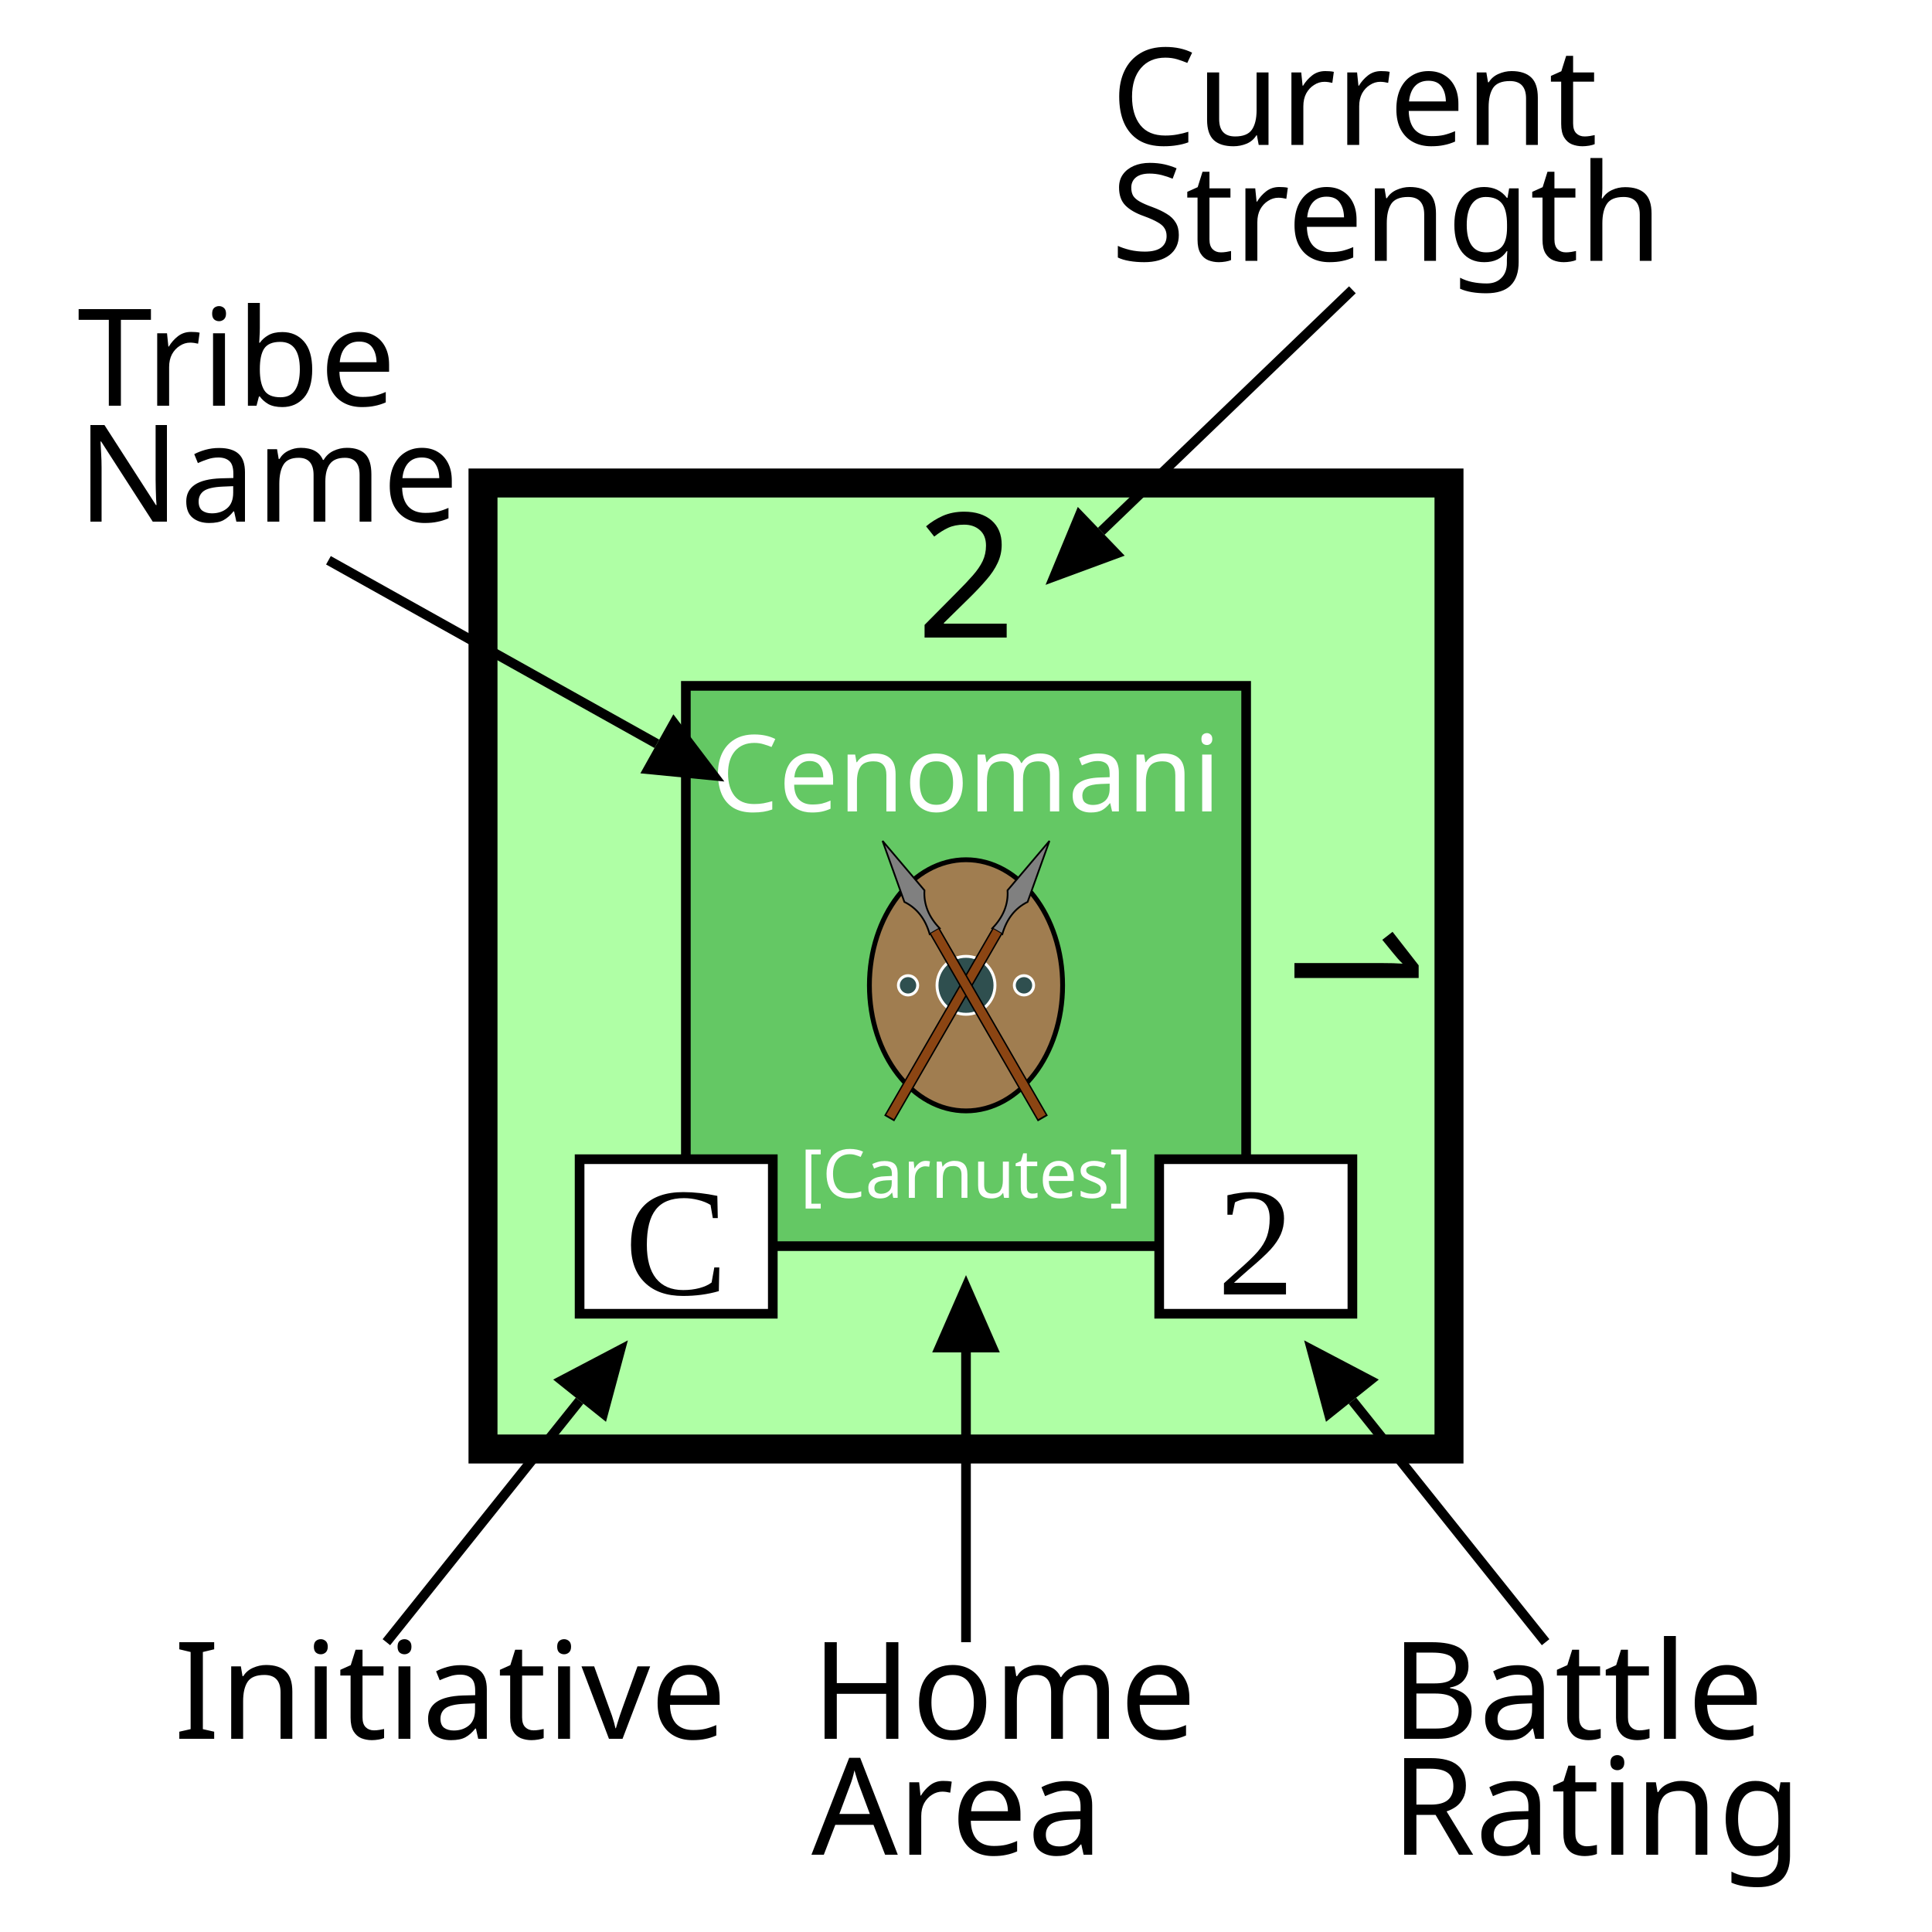
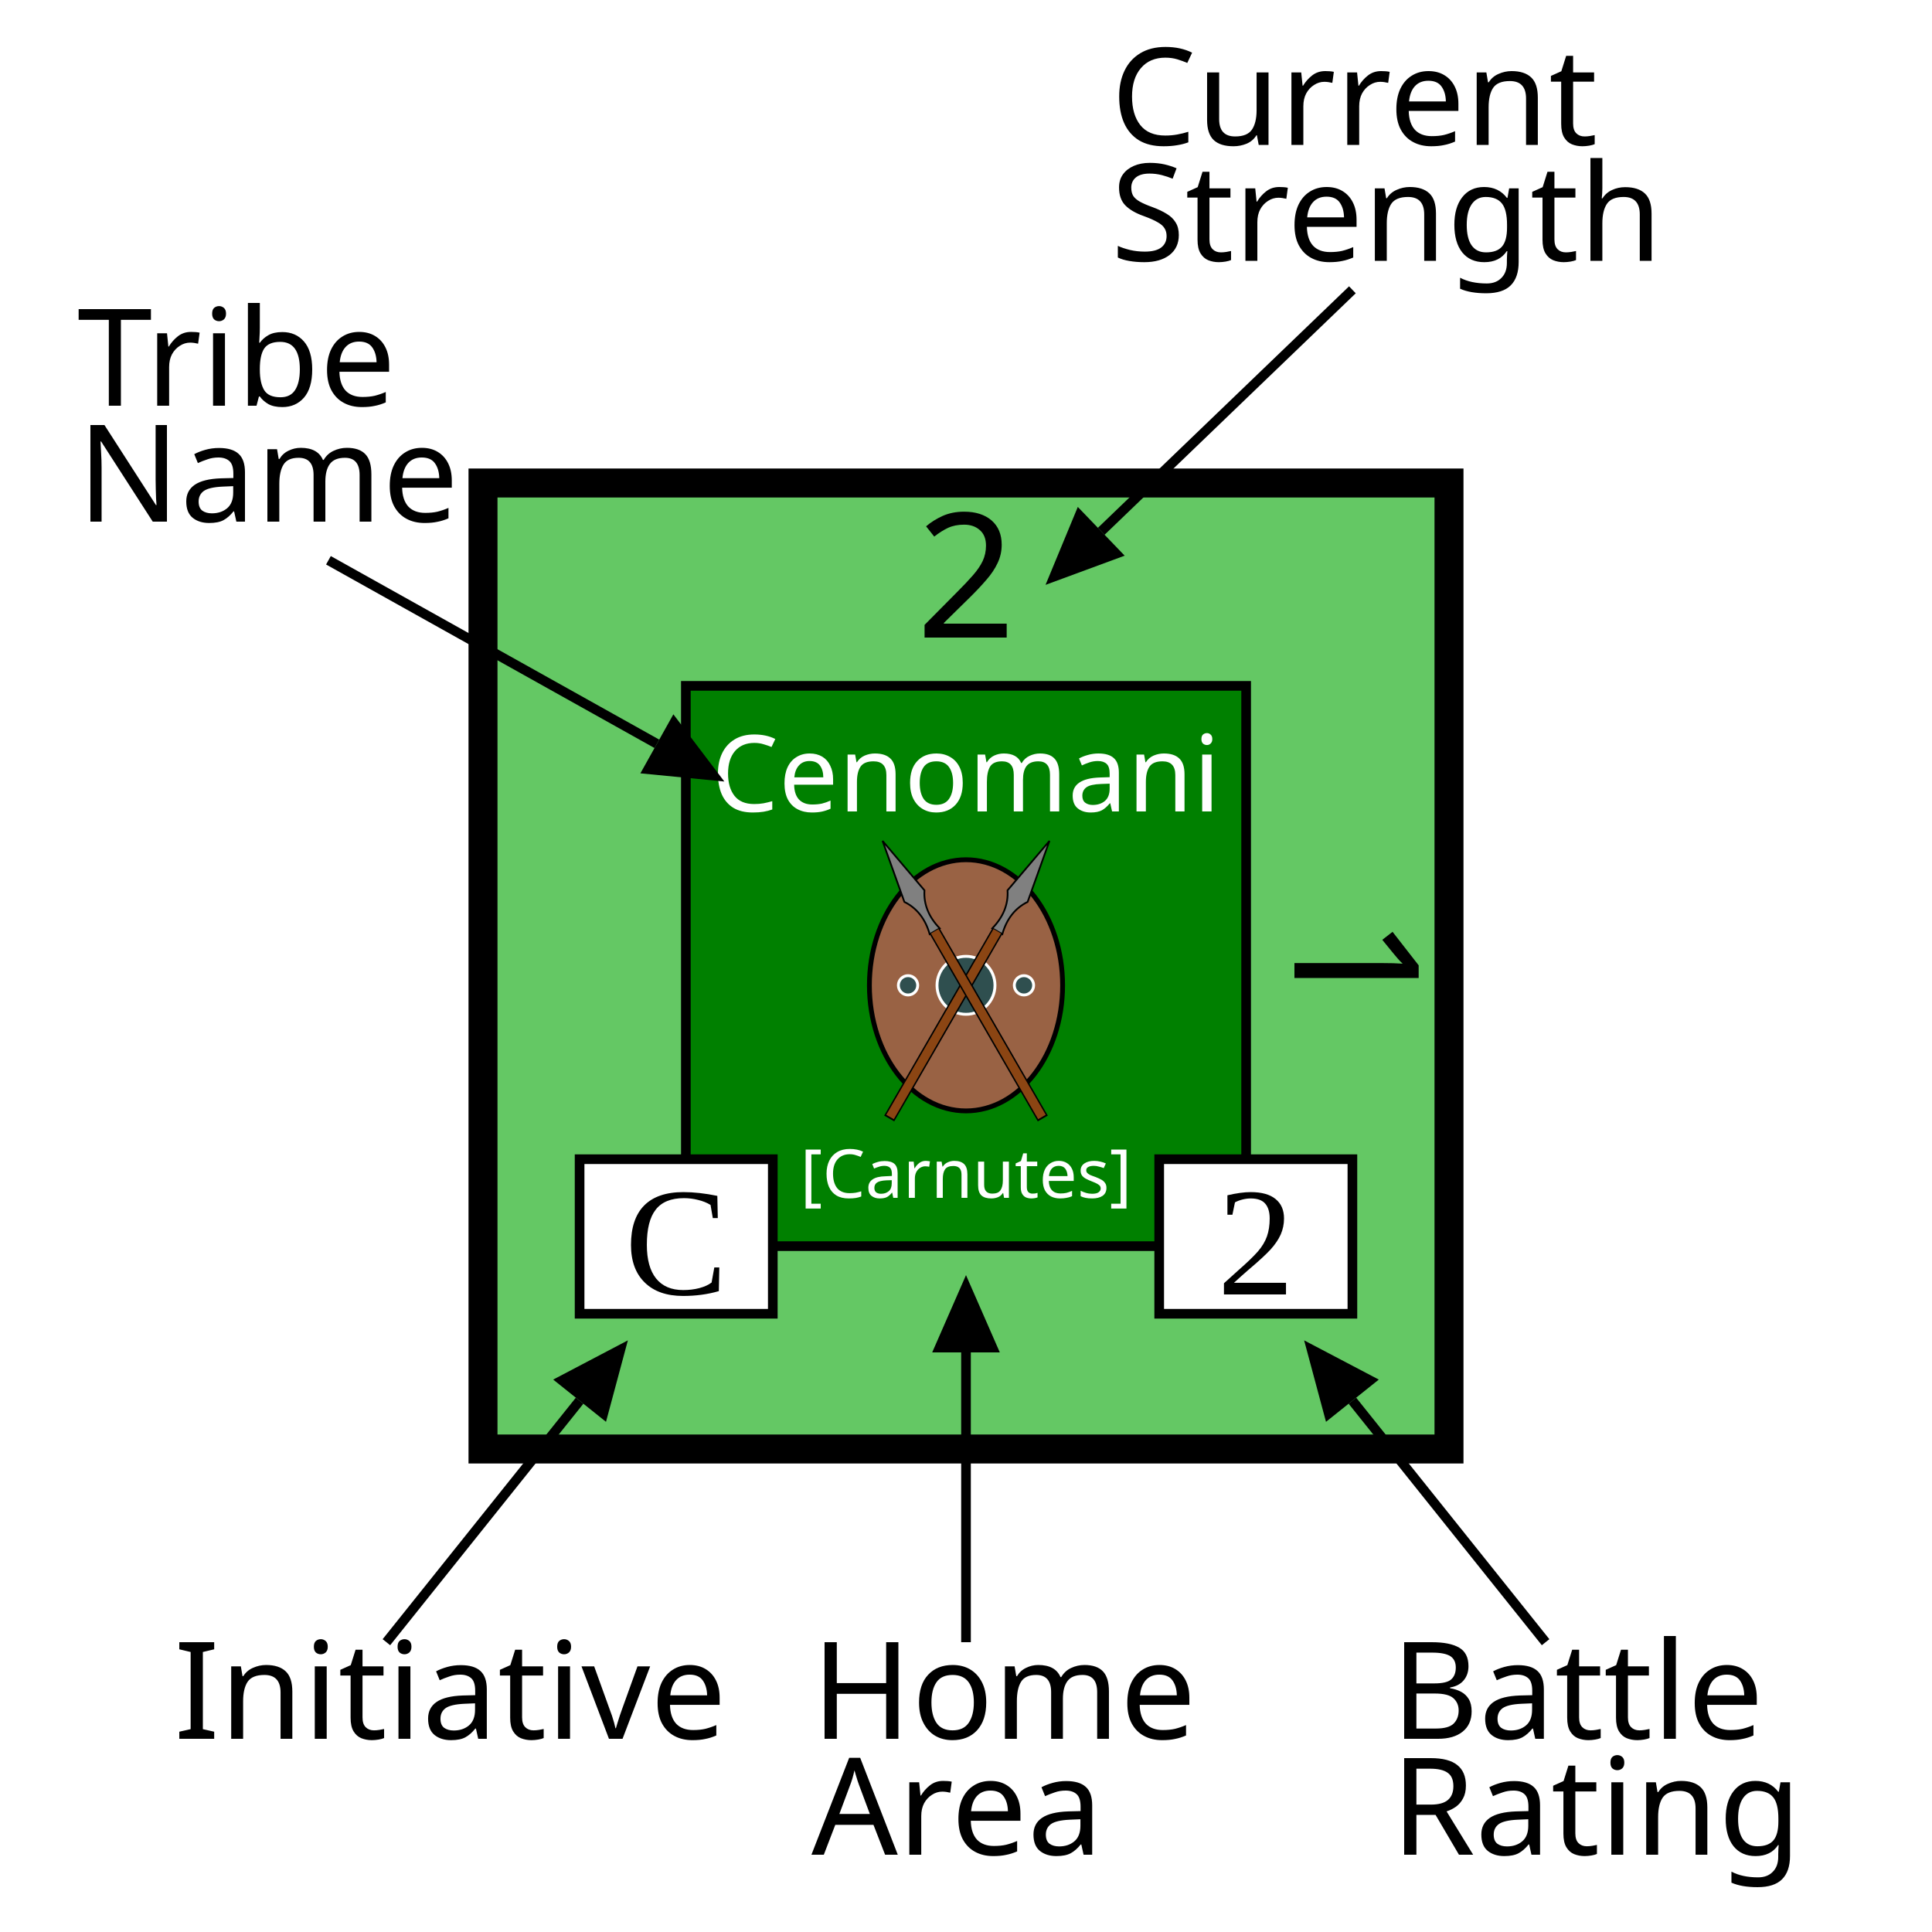
<svg xmlns="http://www.w3.org/2000/svg" viewBox="0 0 200 200">
  <defs>
    <marker fill="black" id="arrowhead" markerWidth="10" markerHeight="7" refX="0" refY="3.5" orient="auto">
      <polygon points="0 0, 8 3.5, 0 7" />
    </marker>
  </defs>
  <rect height="200" width="200" fill="white" />
  <g id="unit" transform="translate(50,50)">
-     <rect id="background" fill="rgb(175,255,165)" height="100" width="100" stroke="black" stroke-width="3" />
+     <rect id="background" fill="rgb(100,200,100)" height="100" width="100" stroke="black" stroke-width="3" />
    <g id="tribe" text-anchor="middle" font-size="12" font-family="Papyrus">
-       <rect x="21" y="21" width="58" height="58" fill="rgb(100,200,100)" stroke="black" />
+       <rect x="21" y="21" width="58" height="58" fill="green" stroke="black" />
      <text x="50" y="34" fill="white" font-size="11">Cenomani</text>
      <text x="50" y="74" font-size="7" fill="white">[Carnutes]</text>
-       <ellipse id="shield" cx="50" cy="52" rx="10" ry="13" fill="rgb(160,125,80)" stroke="black" stroke-width="0.5" />
+       <ellipse id="shield" cx="50" cy="52" rx="10" ry="13" fill="#996244" stroke="black" stroke-width="0.5" />
      <circle cx="50" cy="52" r="3" fill="darkslategrey" stroke-width="0.3" stroke="white" />
      <circle cx="44" cy="52" r="1" fill="darkslategrey" stroke-width="0.3" stroke="white" />
      <circle cx="56" cy="52" r="1" fill="darkslategrey" stroke-width="0.3" stroke="white" />
    </g>
    <g id="spear" transform="scale(0.6) translate(68, 38) rotate(30, 14, 47)">
      <path d="         M 16 19         L 14 30         Q 16 33, 15 37         L 16 37         L 17 37         Q 16 33, 18 30         Z       " fill="grey" stroke="black" stroke-width="0.3" />
      <line x1="16" y1="74.3" x2="16" y2="37" stroke="black" stroke-width="2" />
      <line x1="16" y1="74" x2="16" y2="37" stroke="saddlebrown" stroke-width="1.5" />
    </g>
    <use href="#spear" transform="scale(-1,1) translate(-100,0)" />
    <g id="attributes" text-anchor="middle" font-size="16">
      <rect id="initiative" x="10" y="70" height="16" width="20" fill="white" stroke="black" />
      <text x="20" y="84">C</text>
      <rect id="firepower" x="70" y="70" height="16" width="20" fill="white" stroke="black" />
      <text x="80" y="84">2</text>
    </g>
    <g id="strength" text-anchor="middle" font-family="Papyrus" font-size="18">
      <text x="50" y="16">2</text>
      <text x="50" y="16" transform="rotate(90,50,50)">1</text>
    </g>
  </g>
  <line x1="140" y1="30" x2="114" y2="55" stroke="black" stroke-width="1" marker-end="url(#arrowhead)" />
  <text x="115" y="15" font-size="14" font-family="Papyrus">
    <tspan>Current</tspan>
    <tspan x="115" dy="12">Strength</tspan>
  </text>
  <line x1="34" y1="58" x2="68" y2="77" stroke="black" stroke-width="1" marker-end="url(#arrowhead)" />
  <text x="8" y="42" font-size="14" font-family="Papyrus">
    <tspan>Tribe</tspan>
    <tspan x="8" dy="12">Name</tspan>
  </text>
  <line x1="40" y1="170" x2="60" y2="145" stroke="black" stroke-width="1" marker-end="url(#arrowhead)" />
  <text x="18" y="180" font-size="14" font-family="Papyrus">Initiative</text>
  <line x1="100" y1="170" x2="100" y2="140" stroke="black" stroke-width="1" marker-end="url(#arrowhead)" />
  <text x="84" y="180" font-size="14" font-family="Papyrus">
    <tspan>Home</tspan>
    <tspan x="84" dy="12">Area</tspan>
  </text>
  <line x1="160" y1="170" x2="140" y2="145" stroke="black" stroke-width="1" marker-end="url(#arrowhead)" />
  <text x="144" y="180" font-size="14" font-family="Papyrus">
    <tspan>Battle</tspan>
    <tspan x="144" dy="12">Rating</tspan>
  </text>
</svg>
